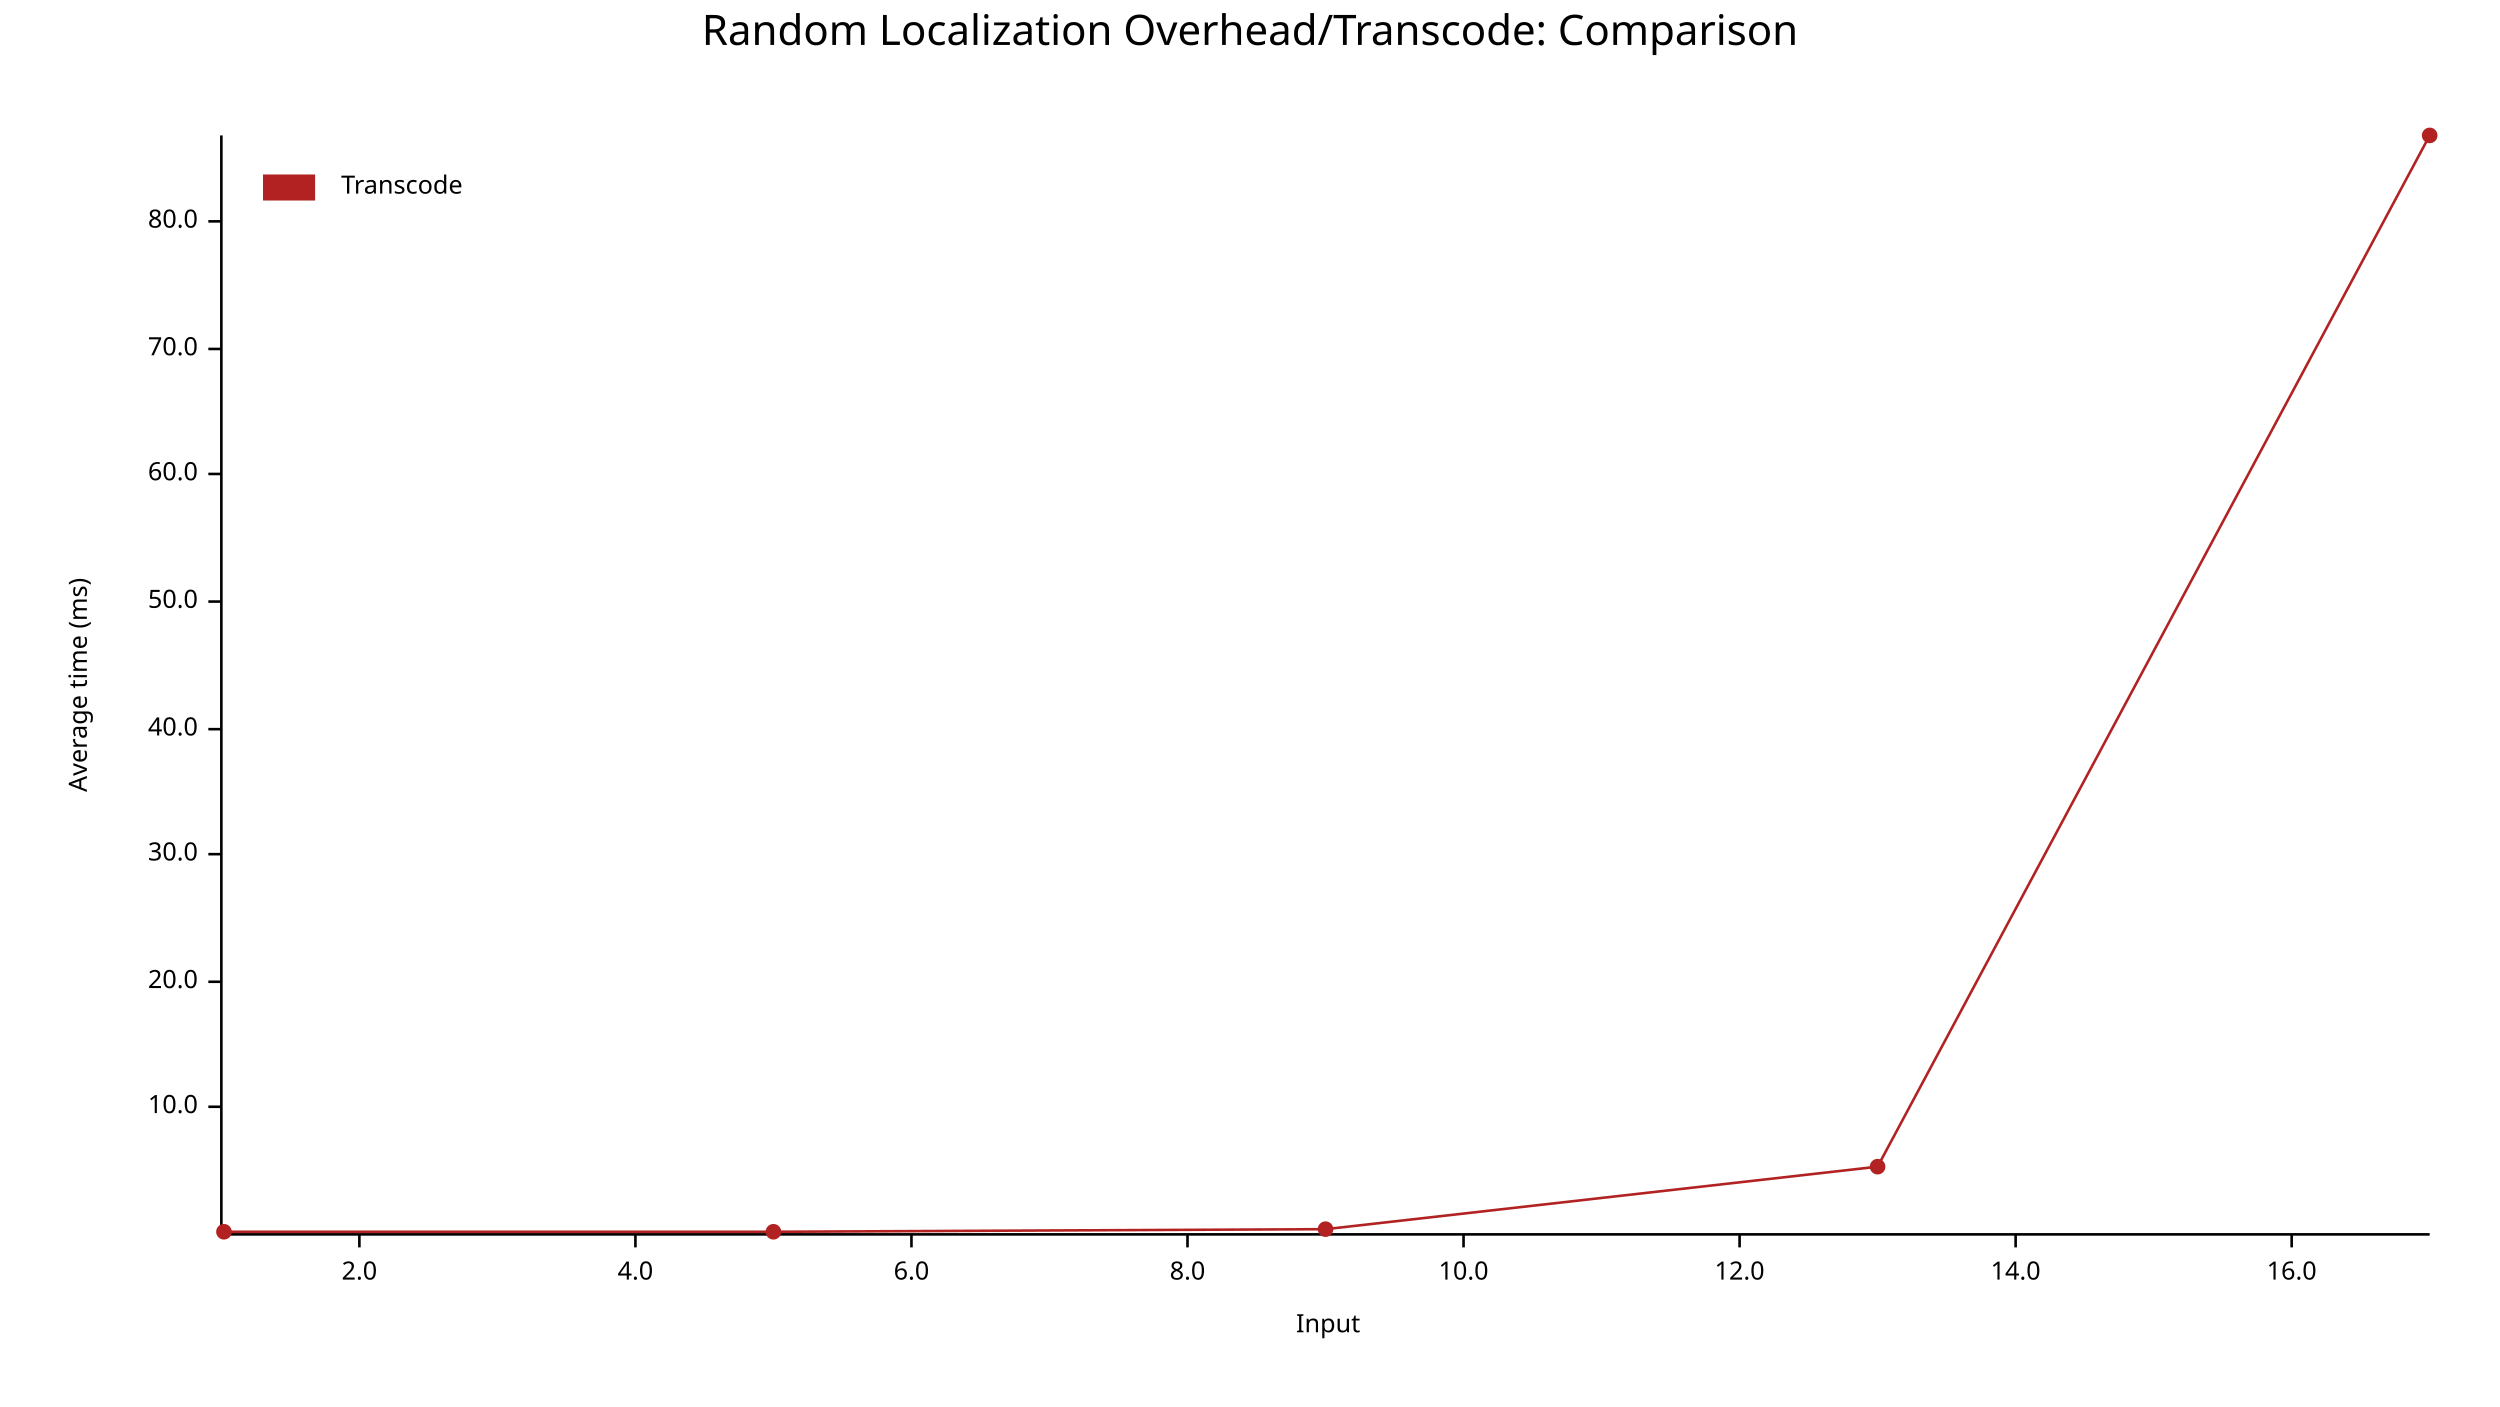
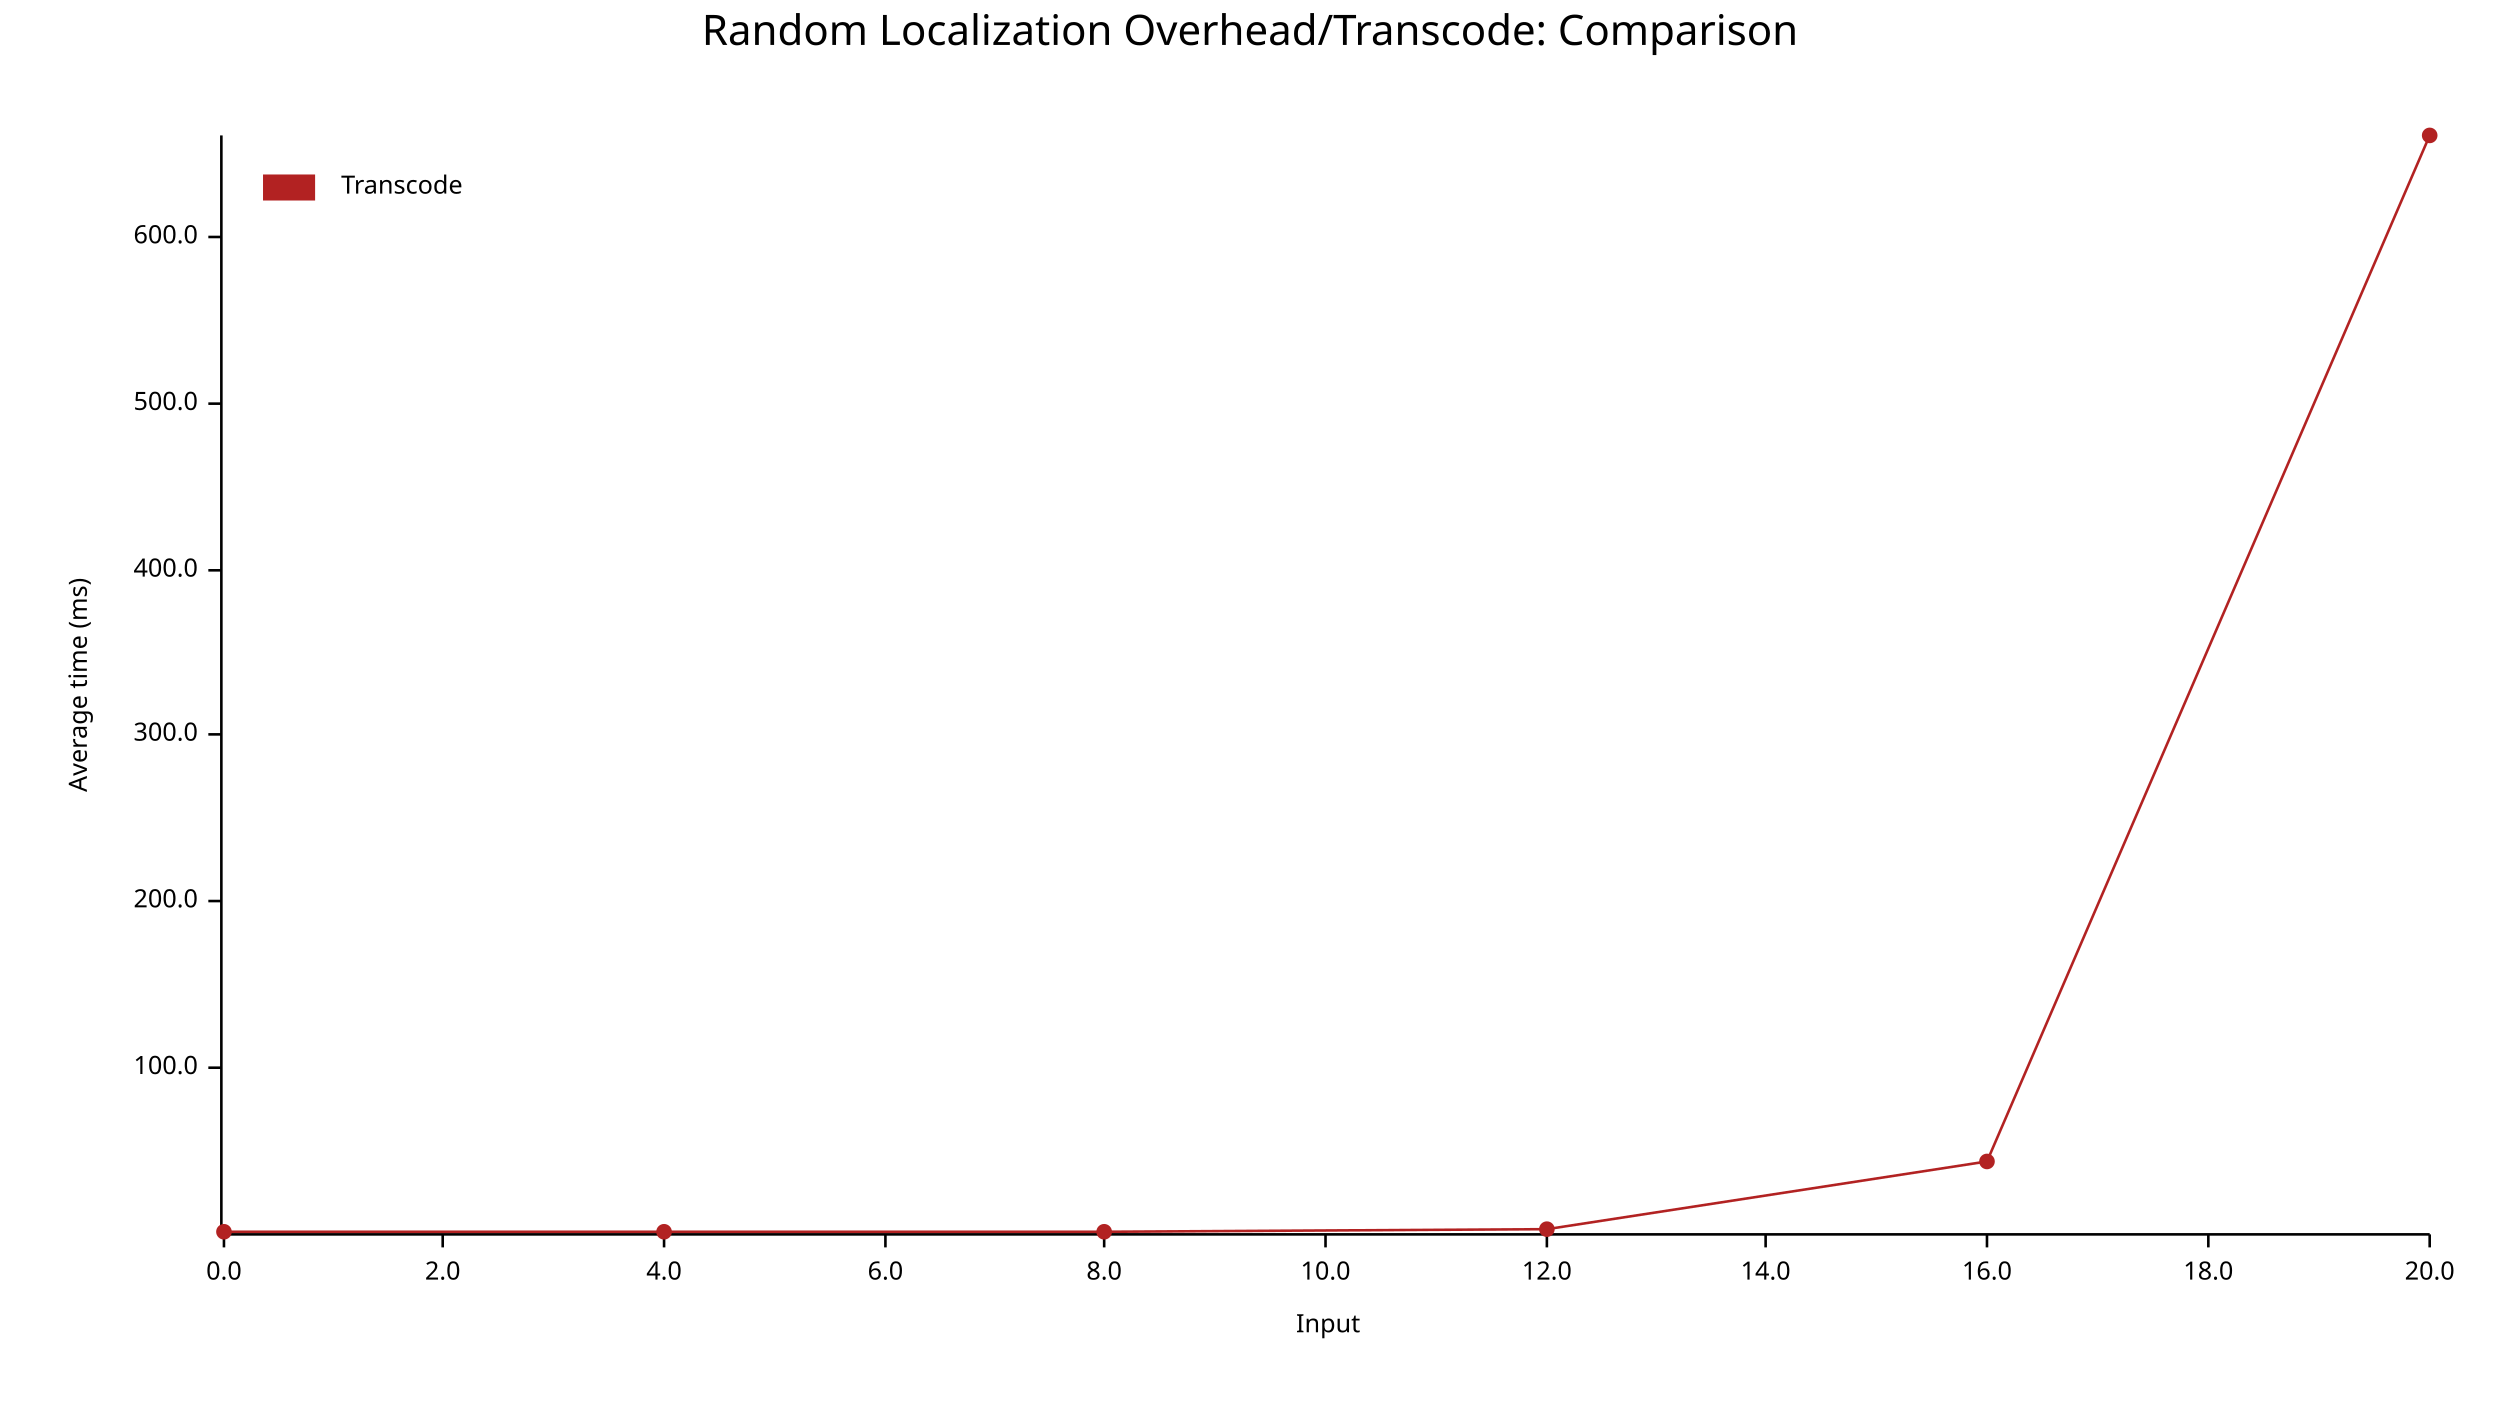
<svg xmlns="http://www.w3.org/2000/svg" width="960" height="540" viewBox="0 0 960 540">
  <text x="480" y="5" dy="0.76em" text-anchor="middle" font-family="sans-serif" font-size="16.129" opacity="1" fill="#000000">
Random Localization Overhead/Transcode: Comparison
</text>
  <text x="26" y="263" dy="0.76em" text-anchor="middle" font-family="sans-serif" font-size="9.677" opacity="1" fill="#000000" transform="rotate(270, 26, 263)">
Average time (ms)
</text>
  <text x="510" y="514" dy="-0.5ex" text-anchor="middle" font-family="sans-serif" font-size="9.677" opacity="1" fill="#000000">
Input
</text>
  <polyline fill="none" opacity="1" stroke="#000000" stroke-width="1" points="85,52 85,473 " />
-   <text x="76" y="425" dy="0.5ex" text-anchor="end" font-family="sans-serif" font-size="9.677" opacity="1" fill="#000000">
+   <text x="76" y="410" dy="0.5ex" text-anchor="end" font-family="sans-serif" font-size="9.677" opacity="1" fill="#000000">
+ 100.0
+ </text>
+   <polyline fill="none" opacity="1" stroke="#000000" stroke-width="1" points="80,410 85,410 " />
+   <text x="76" y="346" dy="0.5ex" text-anchor="end" font-family="sans-serif" font-size="9.677" opacity="1" fill="#000000">
+ 200.0
+ </text>
+   <polyline fill="none" opacity="1" stroke="#000000" stroke-width="1" points="80,346 85,346 " />
+   <text x="76" y="282" dy="0.5ex" text-anchor="end" font-family="sans-serif" font-size="9.677" opacity="1" fill="#000000">
+ 300.0
+ </text>
+   <polyline fill="none" opacity="1" stroke="#000000" stroke-width="1" points="80,282 85,282 " />
+   <text x="76" y="219" dy="0.5ex" text-anchor="end" font-family="sans-serif" font-size="9.677" opacity="1" fill="#000000">
+ 400.0
+ </text>
+   <polyline fill="none" opacity="1" stroke="#000000" stroke-width="1" points="80,219 85,219 " />
+   <text x="76" y="155" dy="0.5ex" text-anchor="end" font-family="sans-serif" font-size="9.677" opacity="1" fill="#000000">
+ 500.0
+ </text>
+   <polyline fill="none" opacity="1" stroke="#000000" stroke-width="1" points="80,155 85,155 " />
+   <text x="76" y="91" dy="0.5ex" text-anchor="end" font-family="sans-serif" font-size="9.677" opacity="1" fill="#000000">
+ 600.0
+ </text>
+   <polyline fill="none" opacity="1" stroke="#000000" stroke-width="1" points="80,91 85,91 " />
+   <polyline fill="none" opacity="1" stroke="#000000" stroke-width="1" points="86,474 933,474 " />
+   <text x="86" y="484" dy="0.76em" text-anchor="middle" font-family="sans-serif" font-size="9.677" opacity="1" fill="#000000">
+ 0.0
+ </text>
+   <polyline fill="none" opacity="1" stroke="#000000" stroke-width="1" points="86,474 86,479 " />
+   <text x="170" y="484" dy="0.76em" text-anchor="middle" font-family="sans-serif" font-size="9.677" opacity="1" fill="#000000">
+ 2.0
+ </text>
+   <polyline fill="none" opacity="1" stroke="#000000" stroke-width="1" points="170,474 170,479 " />
+   <text x="255" y="484" dy="0.76em" text-anchor="middle" font-family="sans-serif" font-size="9.677" opacity="1" fill="#000000">
+ 4.0
+ </text>
+   <polyline fill="none" opacity="1" stroke="#000000" stroke-width="1" points="255,474 255,479 " />
+   <text x="340" y="484" dy="0.76em" text-anchor="middle" font-family="sans-serif" font-size="9.677" opacity="1" fill="#000000">
+ 6.0
+ </text>
+   <polyline fill="none" opacity="1" stroke="#000000" stroke-width="1" points="340,474 340,479 " />
+   <text x="424" y="484" dy="0.76em" text-anchor="middle" font-family="sans-serif" font-size="9.677" opacity="1" fill="#000000">
+ 8.0
+ </text>
+   <polyline fill="none" opacity="1" stroke="#000000" stroke-width="1" points="424,474 424,479 " />
+   <text x="509" y="484" dy="0.76em" text-anchor="middle" font-family="sans-serif" font-size="9.677" opacity="1" fill="#000000">
10.0
</text>
-   <polyline fill="none" opacity="1" stroke="#000000" stroke-width="1" points="80,425 85,425 " />
-   <text x="76" y="377" dy="0.5ex" text-anchor="end" font-family="sans-serif" font-size="9.677" opacity="1" fill="#000000">
+   <polyline fill="none" opacity="1" stroke="#000000" stroke-width="1" points="509,474 509,479 " />
+   <text x="594" y="484" dy="0.76em" text-anchor="middle" font-family="sans-serif" font-size="9.677" opacity="1" fill="#000000">
+ 12.0
+ </text>
+   <polyline fill="none" opacity="1" stroke="#000000" stroke-width="1" points="594,474 594,479 " />
+   <text x="678" y="484" dy="0.76em" text-anchor="middle" font-family="sans-serif" font-size="9.677" opacity="1" fill="#000000">
+ 14.0
+ </text>
+   <polyline fill="none" opacity="1" stroke="#000000" stroke-width="1" points="678,474 678,479 " />
+   <text x="763" y="484" dy="0.76em" text-anchor="middle" font-family="sans-serif" font-size="9.677" opacity="1" fill="#000000">
+ 16.0
+ </text>
+   <polyline fill="none" opacity="1" stroke="#000000" stroke-width="1" points="763,474 763,479 " />
+   <text x="848" y="484" dy="0.76em" text-anchor="middle" font-family="sans-serif" font-size="9.677" opacity="1" fill="#000000">
+ 18.0
+ </text>
+   <polyline fill="none" opacity="1" stroke="#000000" stroke-width="1" points="848,474 848,479 " />
+   <text x="933" y="484" dy="0.76em" text-anchor="middle" font-family="sans-serif" font-size="9.677" opacity="1" fill="#000000">
20.0
</text>
-   <polyline fill="none" opacity="1" stroke="#000000" stroke-width="1" points="80,377 85,377 " />
-   <text x="76" y="328" dy="0.5ex" text-anchor="end" font-family="sans-serif" font-size="9.677" opacity="1" fill="#000000">
- 30.0
- </text>
-   <polyline fill="none" opacity="1" stroke="#000000" stroke-width="1" points="80,328 85,328 " />
-   <text x="76" y="280" dy="0.5ex" text-anchor="end" font-family="sans-serif" font-size="9.677" opacity="1" fill="#000000">
- 40.0
- </text>
-   <polyline fill="none" opacity="1" stroke="#000000" stroke-width="1" points="80,280 85,280 " />
-   <text x="76" y="231" dy="0.5ex" text-anchor="end" font-family="sans-serif" font-size="9.677" opacity="1" fill="#000000">
- 50.0
- </text>
-   <polyline fill="none" opacity="1" stroke="#000000" stroke-width="1" points="80,231 85,231 " />
-   <text x="76" y="182" dy="0.5ex" text-anchor="end" font-family="sans-serif" font-size="9.677" opacity="1" fill="#000000">
- 60.0
- </text>
-   <polyline fill="none" opacity="1" stroke="#000000" stroke-width="1" points="80,182 85,182 " />
-   <text x="76" y="134" dy="0.5ex" text-anchor="end" font-family="sans-serif" font-size="9.677" opacity="1" fill="#000000">
- 70.0
- </text>
-   <polyline fill="none" opacity="1" stroke="#000000" stroke-width="1" points="80,134 85,134 " />
-   <text x="76" y="85" dy="0.5ex" text-anchor="end" font-family="sans-serif" font-size="9.677" opacity="1" fill="#000000">
- 80.0
- </text>
-   <polyline fill="none" opacity="1" stroke="#000000" stroke-width="1" points="80,85 85,85 " />
-   <polyline fill="none" opacity="1" stroke="#000000" stroke-width="1" points="86,474 933,474 " />
-   <text x="138" y="484" dy="0.76em" text-anchor="middle" font-family="sans-serif" font-size="9.677" opacity="1" fill="#000000">
- 2.0
- </text>
-   <polyline fill="none" opacity="1" stroke="#000000" stroke-width="1" points="138,474 138,479 " />
-   <text x="244" y="484" dy="0.76em" text-anchor="middle" font-family="sans-serif" font-size="9.677" opacity="1" fill="#000000">
- 4.0
- </text>
-   <polyline fill="none" opacity="1" stroke="#000000" stroke-width="1" points="244,474 244,479 " />
-   <text x="350" y="484" dy="0.76em" text-anchor="middle" font-family="sans-serif" font-size="9.677" opacity="1" fill="#000000">
- 6.0
- </text>
-   <polyline fill="none" opacity="1" stroke="#000000" stroke-width="1" points="350,474 350,479 " />
-   <text x="456" y="484" dy="0.76em" text-anchor="middle" font-family="sans-serif" font-size="9.677" opacity="1" fill="#000000">
- 8.0
- </text>
-   <polyline fill="none" opacity="1" stroke="#000000" stroke-width="1" points="456,474 456,479 " />
-   <text x="562" y="484" dy="0.76em" text-anchor="middle" font-family="sans-serif" font-size="9.677" opacity="1" fill="#000000">
- 10.0
- </text>
-   <polyline fill="none" opacity="1" stroke="#000000" stroke-width="1" points="562,474 562,479 " />
-   <text x="668" y="484" dy="0.76em" text-anchor="middle" font-family="sans-serif" font-size="9.677" opacity="1" fill="#000000">
- 12.0
- </text>
-   <polyline fill="none" opacity="1" stroke="#000000" stroke-width="1" points="668,474 668,479 " />
-   <text x="774" y="484" dy="0.76em" text-anchor="middle" font-family="sans-serif" font-size="9.677" opacity="1" fill="#000000">
- 14.0
- </text>
-   <polyline fill="none" opacity="1" stroke="#000000" stroke-width="1" points="774,474 774,479 " />
-   <text x="880" y="484" dy="0.76em" text-anchor="middle" font-family="sans-serif" font-size="9.677" opacity="1" fill="#000000">
- 16.0
- </text>
-   <polyline fill="none" opacity="1" stroke="#000000" stroke-width="1" points="880,474 880,479 " />
+   <polyline fill="none" opacity="1" stroke="#000000" stroke-width="1" points="933,474 933,479 " />
  <circle cx="86" cy="473" r="3" opacity="1" fill="#B22222" stroke="none" stroke-width="1" />
-   <circle cx="297" cy="473" r="3" opacity="1" fill="#B22222" stroke="none" stroke-width="1" />
-   <circle cx="509" cy="472" r="3" opacity="1" fill="#B22222" stroke="none" stroke-width="1" />
-   <circle cx="721" cy="448" r="3" opacity="1" fill="#B22222" stroke="none" stroke-width="1" />
+   <circle cx="255" cy="473" r="3" opacity="1" fill="#B22222" stroke="none" stroke-width="1" />
+   <circle cx="424" cy="473" r="3" opacity="1" fill="#B22222" stroke="none" stroke-width="1" />
+   <circle cx="594" cy="472" r="3" opacity="1" fill="#B22222" stroke="none" stroke-width="1" />
+   <circle cx="763" cy="446" r="3" opacity="1" fill="#B22222" stroke="none" stroke-width="1" />
  <circle cx="933" cy="52" r="3" opacity="1" fill="#B22222" stroke="none" stroke-width="1" />
-   <polyline fill="none" opacity="1" stroke="#B22222" stroke-width="1" points="86,473 297,473 509,472 721,448 933,52 " />
+   <polyline fill="none" opacity="1" stroke="#B22222" stroke-width="1" points="86,473 255,473 424,473 594,472 763,446 933,52 " />
  <text x="131" y="67" dy="0.76em" text-anchor="start" font-family="sans-serif" font-size="9.677" opacity="1" fill="#000000">
Transcode
</text>
  <rect x="101" y="67" width="20" height="10" opacity="1" fill="#B22222" stroke="none" />
</svg>
